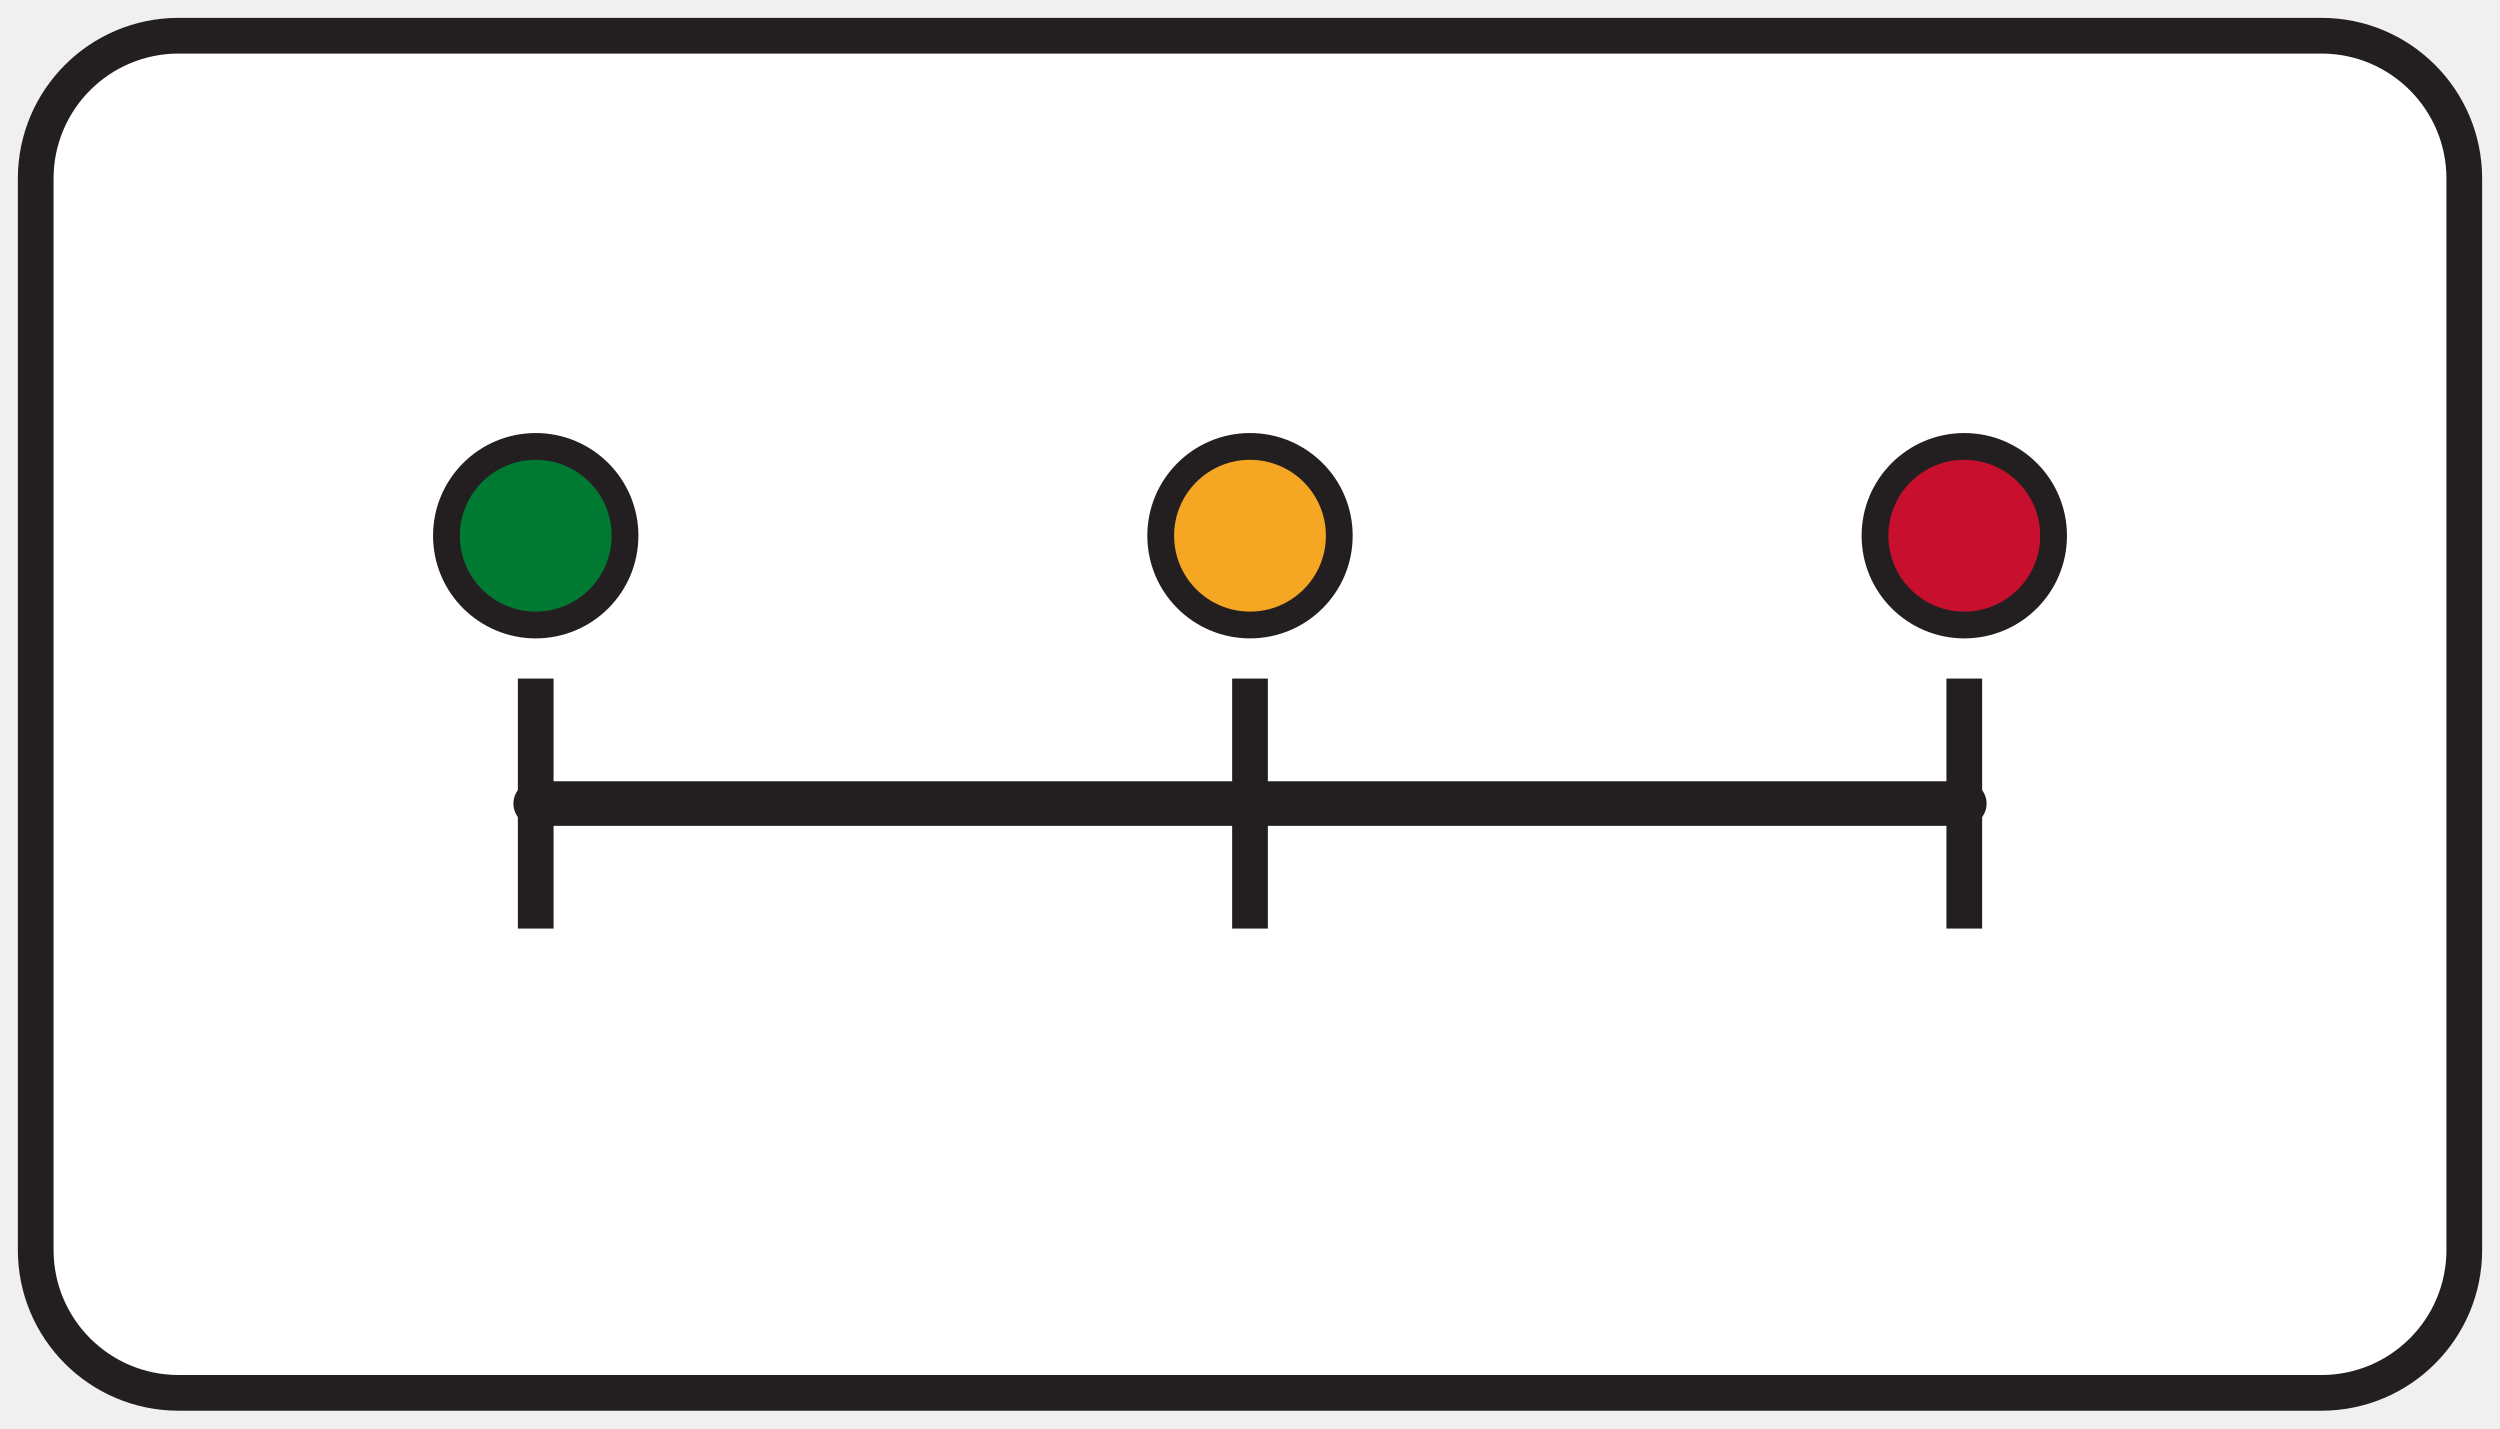
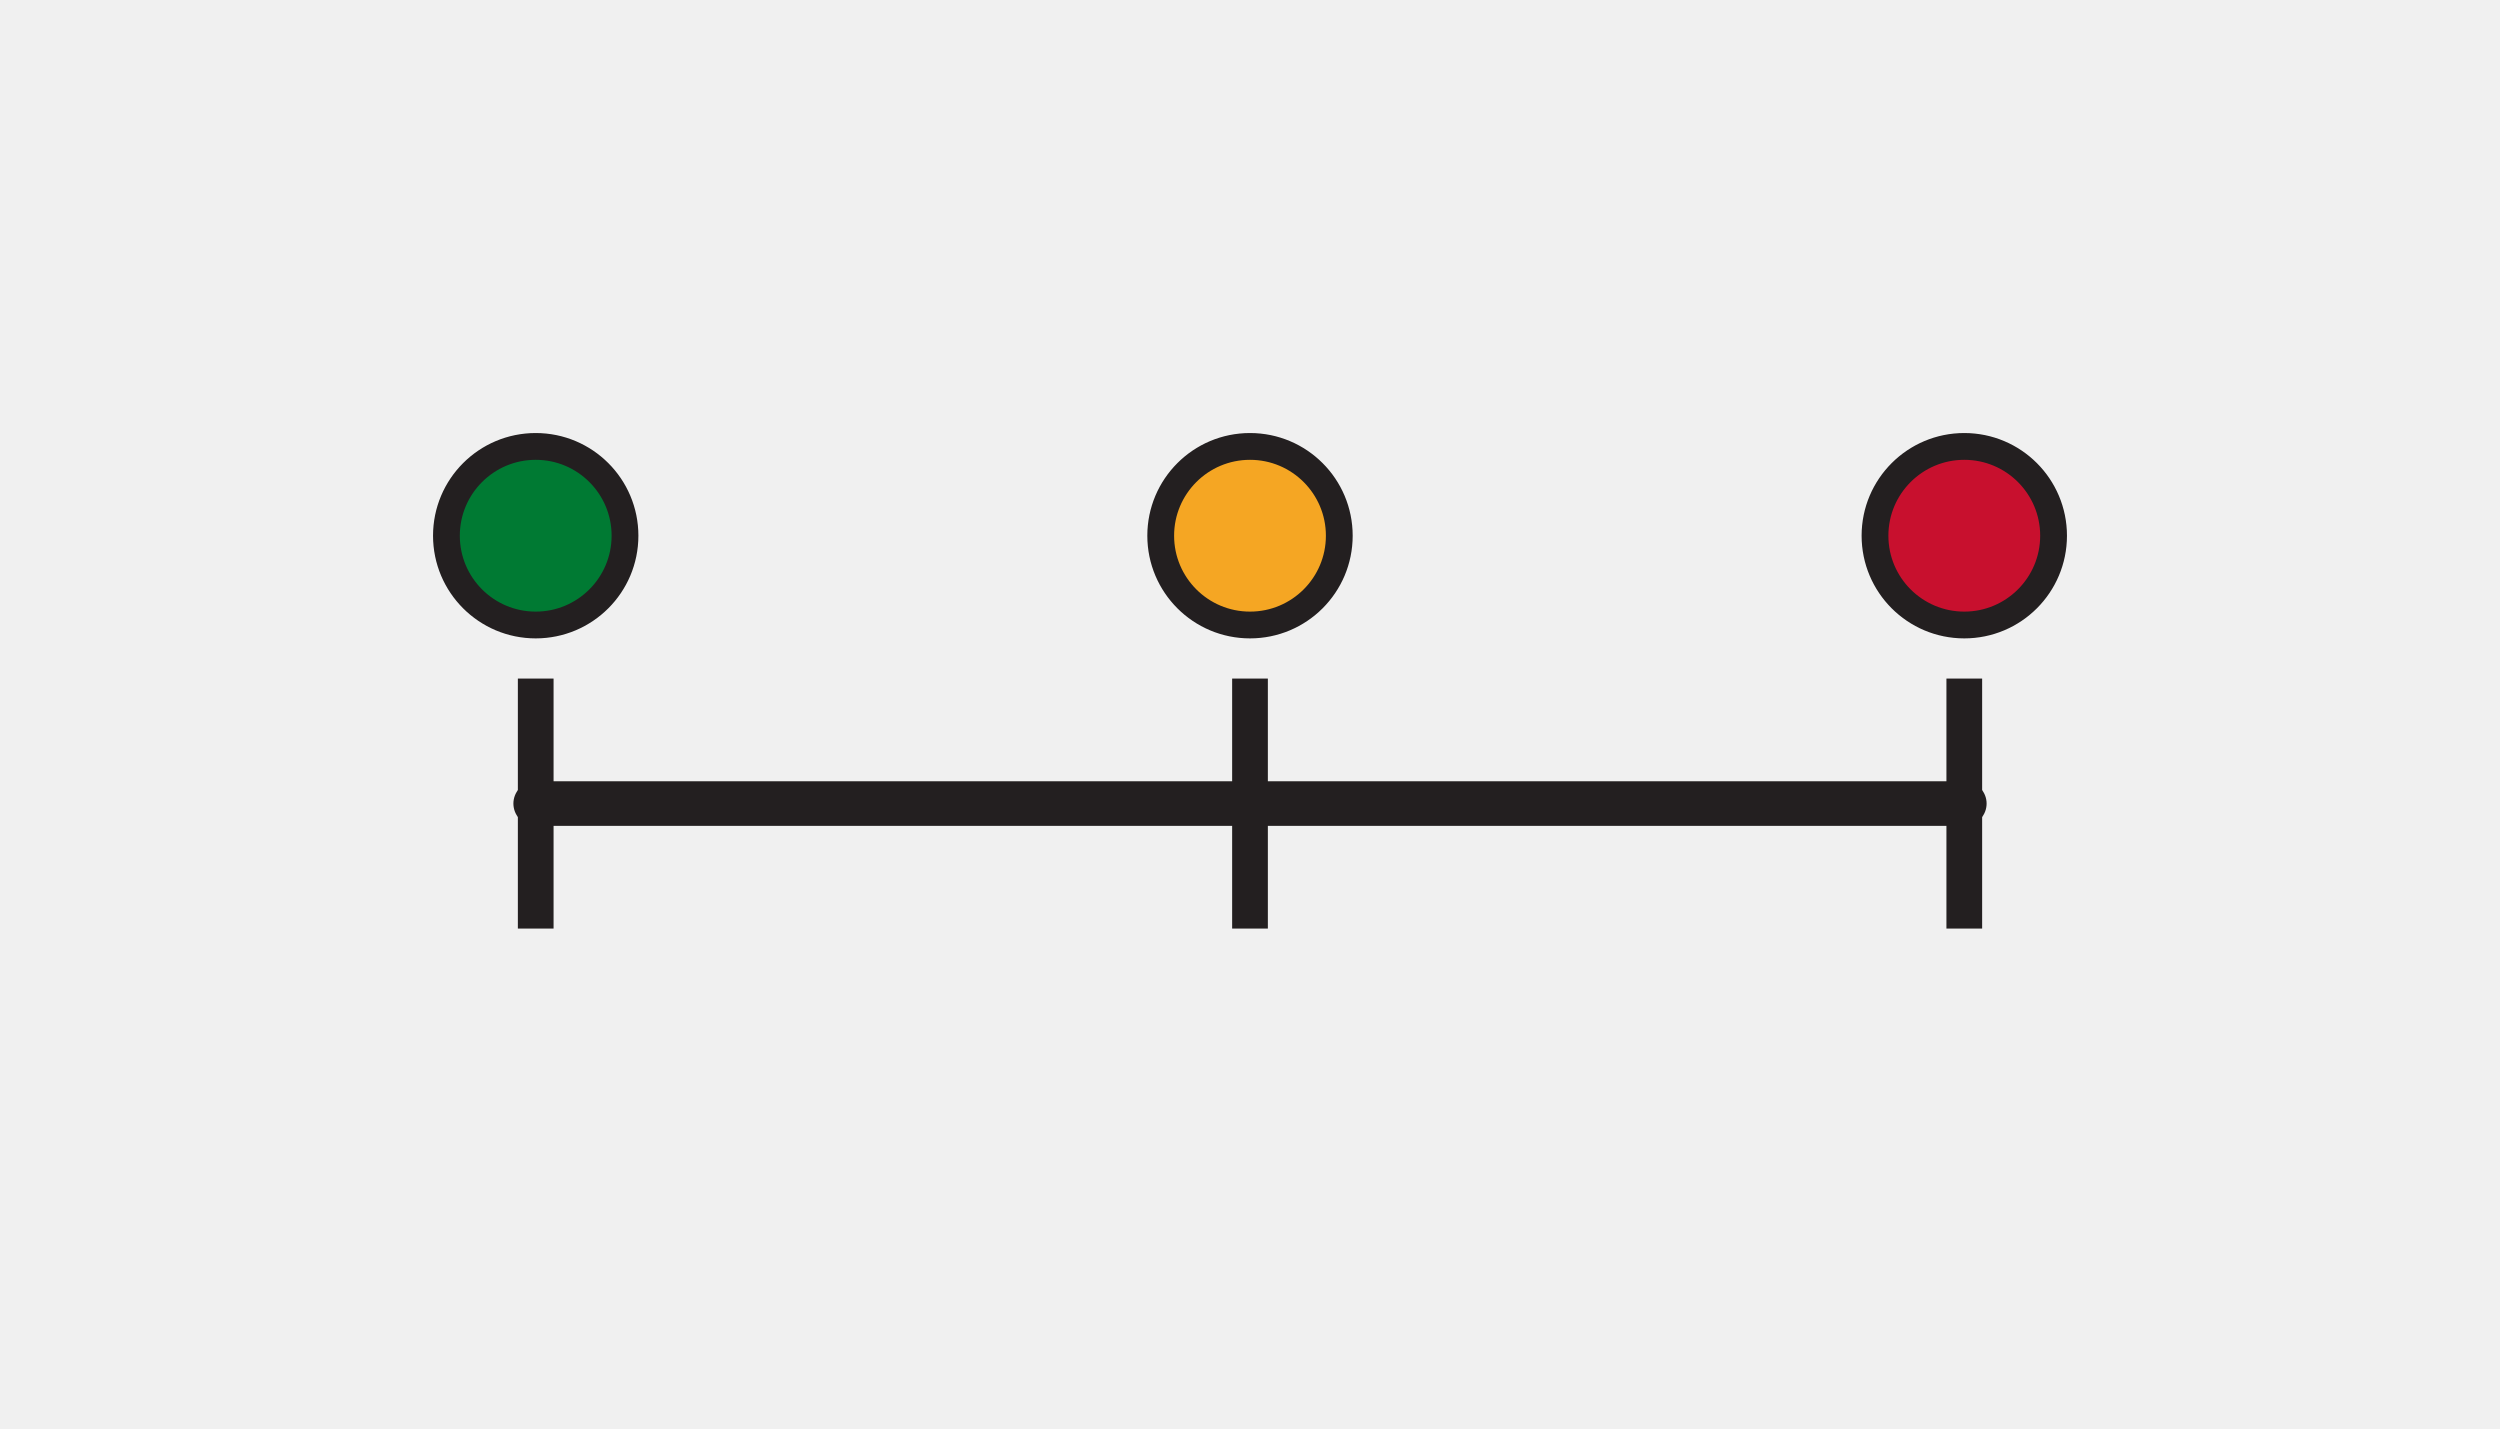
<svg xmlns="http://www.w3.org/2000/svg" viewBox="0 0 140 80">
-   <rect x="2" y="2" width="136" height="76" rx="8" fill="#FFFFFF" stroke="#231F20" stroke-width="2" />
  <line x1="30" y1="45" x2="110" y2="45" stroke="#231F20" stroke-width="2.5" stroke-linecap="round" />
  <line x1="30" y1="38" x2="30" y2="52" stroke="#231F20" stroke-width="2" />
  <line x1="70" y1="38" x2="70" y2="52" stroke="#231F20" stroke-width="2" />
  <line x1="110" y1="38" x2="110" y2="52" stroke="#231F20" stroke-width="2" />
  <circle cx="30" cy="30" r="5" fill="#007A33" stroke="#231F20" stroke-width="1.5" />
  <circle cx="70" cy="30" r="5" fill="#F5A623" stroke="#231F20" stroke-width="1.5" />
  <circle cx="110" cy="30" r="5" fill="#C8102E" stroke="#231F20" stroke-width="1.5" />
</svg>
